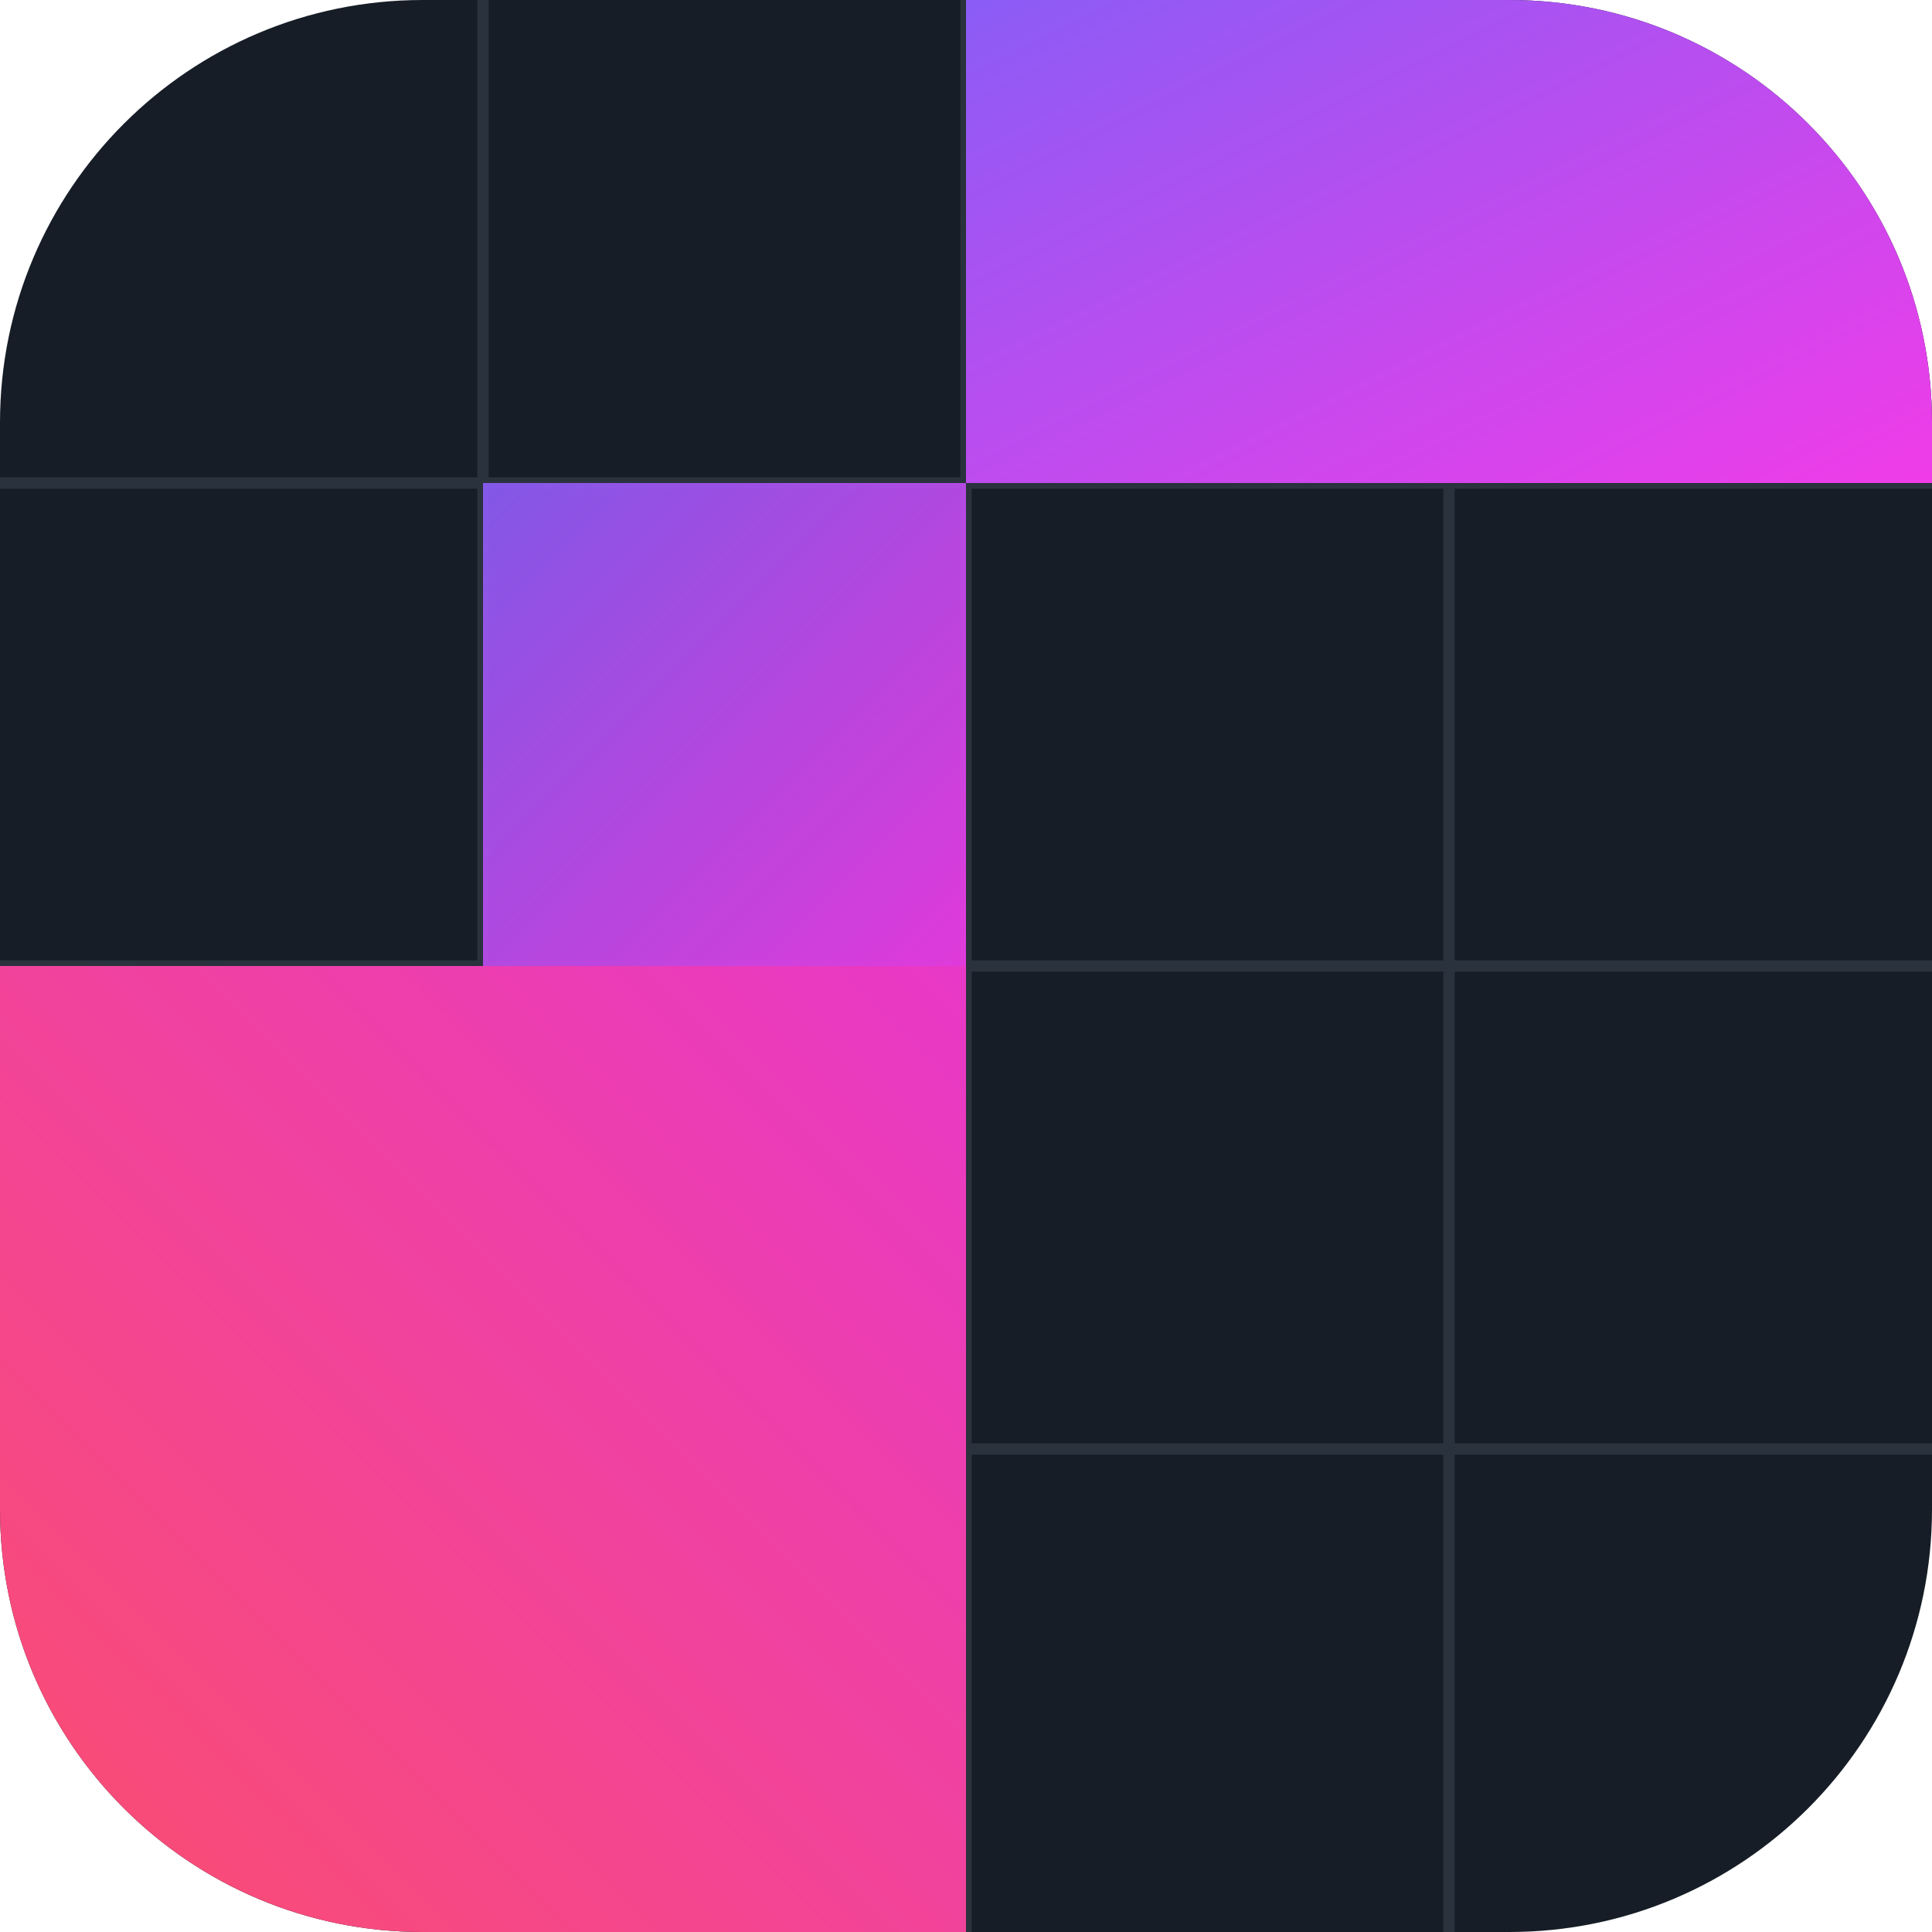
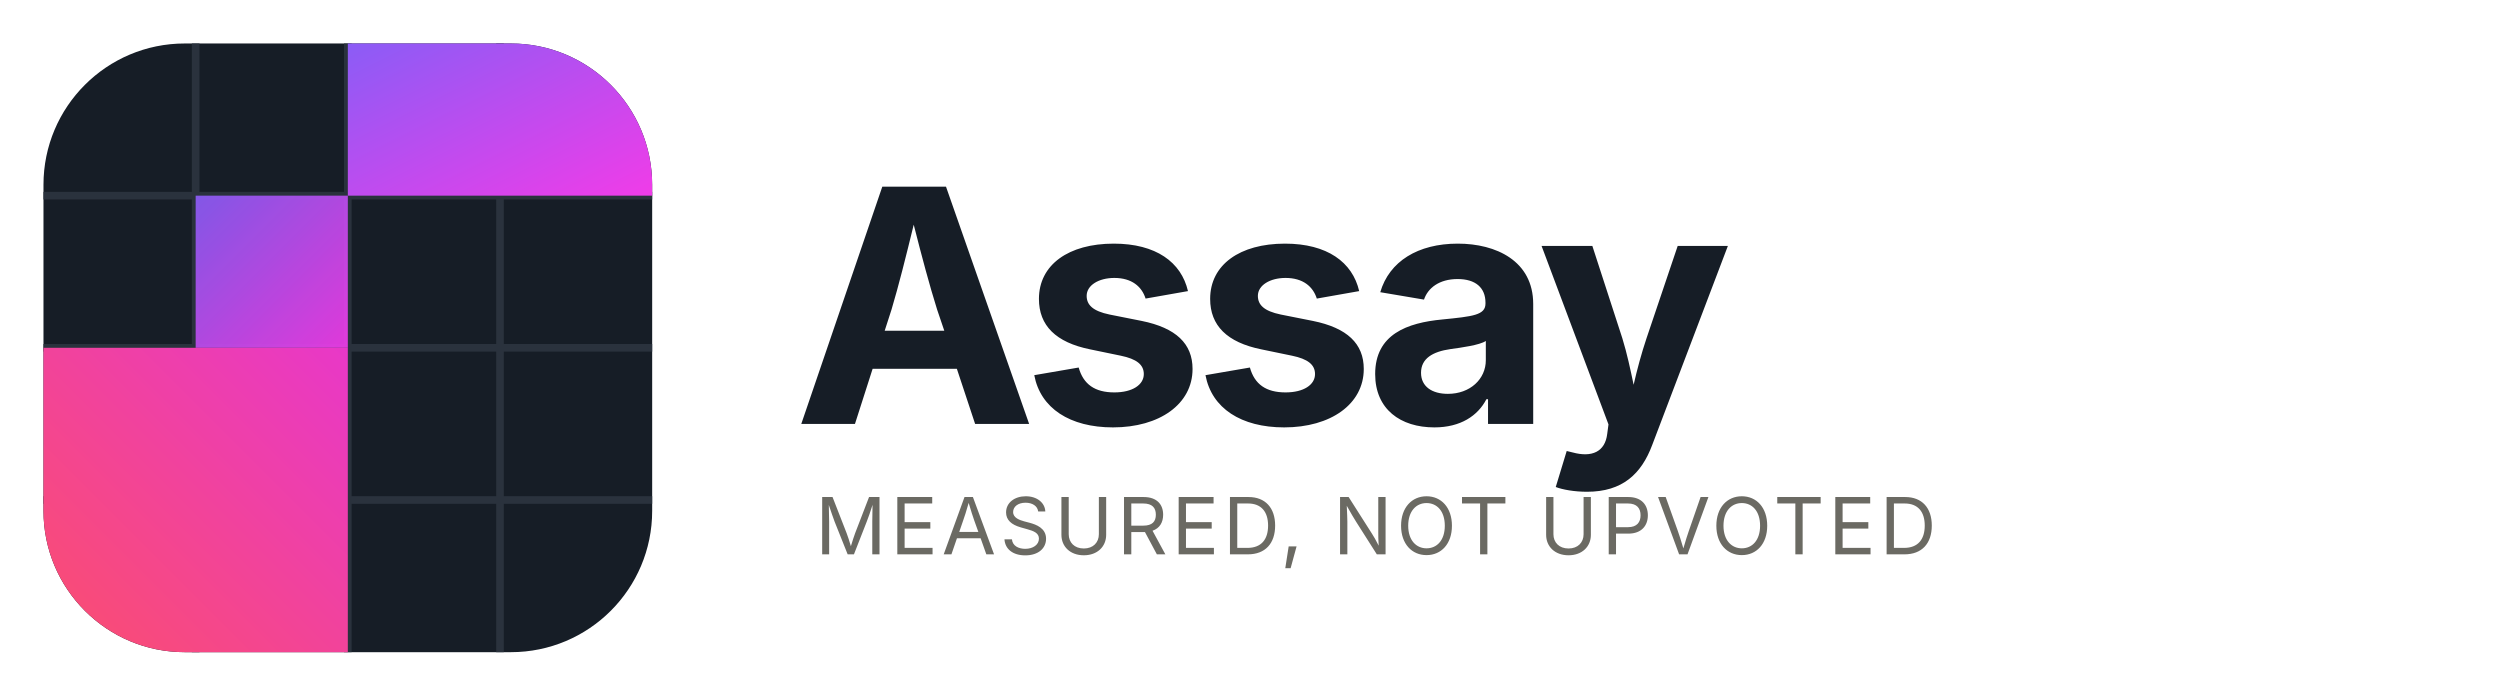
- <svg xmlns="http://www.w3.org/2000/svg" viewBox="0 0 256 256" width="256" height="256" role="img" aria-labelledby="lt ld">
+ <svg xmlns="http://www.w3.org/2000/svg" viewBox="0 0 460 128" width="460" height="128" role="img" aria-labelledby="lt ld">
  <defs>
-     <linearGradient id="g1" x1="0" y1="0" x2="1" y2="1">
+     <linearGradient id="lg1" x1="0" y1="0" x2="1" y2="1">
      <stop offset="0" stop-color="#8B5CF6" />
      <stop offset="1" stop-color="#F03CE8" />
    </linearGradient>
-     <linearGradient id="g2" x1="0" y1="1" x2="1" y2="0">
+     <linearGradient id="lg2" x1="0" y1="1" x2="1" y2="0">
      <stop offset="0" stop-color="#FB4E6D" />
      <stop offset="1" stop-color="#E838C8" />
    </linearGradient>
-     <clipPath id="round">
-       <rect width="256" height="256" rx="56" />
+     <clipPath id="lround">
+       <rect x="8" y="8" width="112" height="112" rx="26" />
    </clipPath>
  </defs>
-   <g clip-path="url(#round)">
-     <rect width="256" height="256" fill="#161D26" />
-     <g stroke="#2A323D" stroke-width="1.5" fill="none">
-       <path d="M64 0V256M128 0V256M192 0V256M0 64H256M0 128H256M0 192H256" />
+   <g clip-path="url(#lround)">
+     <rect x="8" y="8" width="112" height="112" fill="#161D26" />
+     <g stroke="#2A323D" stroke-width="1.4" fill="none">
+       <path d="M36 8V120M64 8V120M92 8V120M8 36H120M8 64H120M8 92H120" />
    </g>
-     <rect x="128" y="0" width="128" height="64" fill="url(#g1)" />
-     <rect x="64" y="64" width="64" height="64" fill="url(#g1)" opacity=".92" />
-     <rect x="0" y="128" width="128" height="128" fill="url(#g2)" />
+     <rect x="64" y="8" width="56" height="28" fill="url(#lg1)" />
+     <rect x="36" y="36" width="28" height="28" fill="url(#lg1)" opacity=".92" />
+     <rect x="8" y="64" width="56" height="56" fill="url(#lg2)" />
  </g>
+   <g font-family="ui-sans-serif,-apple-system,'Segoe UI',Inter,system-ui,sans-serif">
+     <text x="146" y="78" font-size="60" font-weight="700" letter-spacing="-.035em" fill="#161D26" class="wm">Assay</text>
+     <text x="150" y="102" font-size="14.5" letter-spacing=".05em" fill="#6B6A63" class="tag">
+     MEASURED, NOT UPVOTED
+   </text>
+   </g>
+   <style>
+   @media (prefers-color-scheme: dark) {
+     .wm  { fill: #F5F3EF; }
+     .tag { fill: #96958C; }
+   }
+ </style>
</svg>
